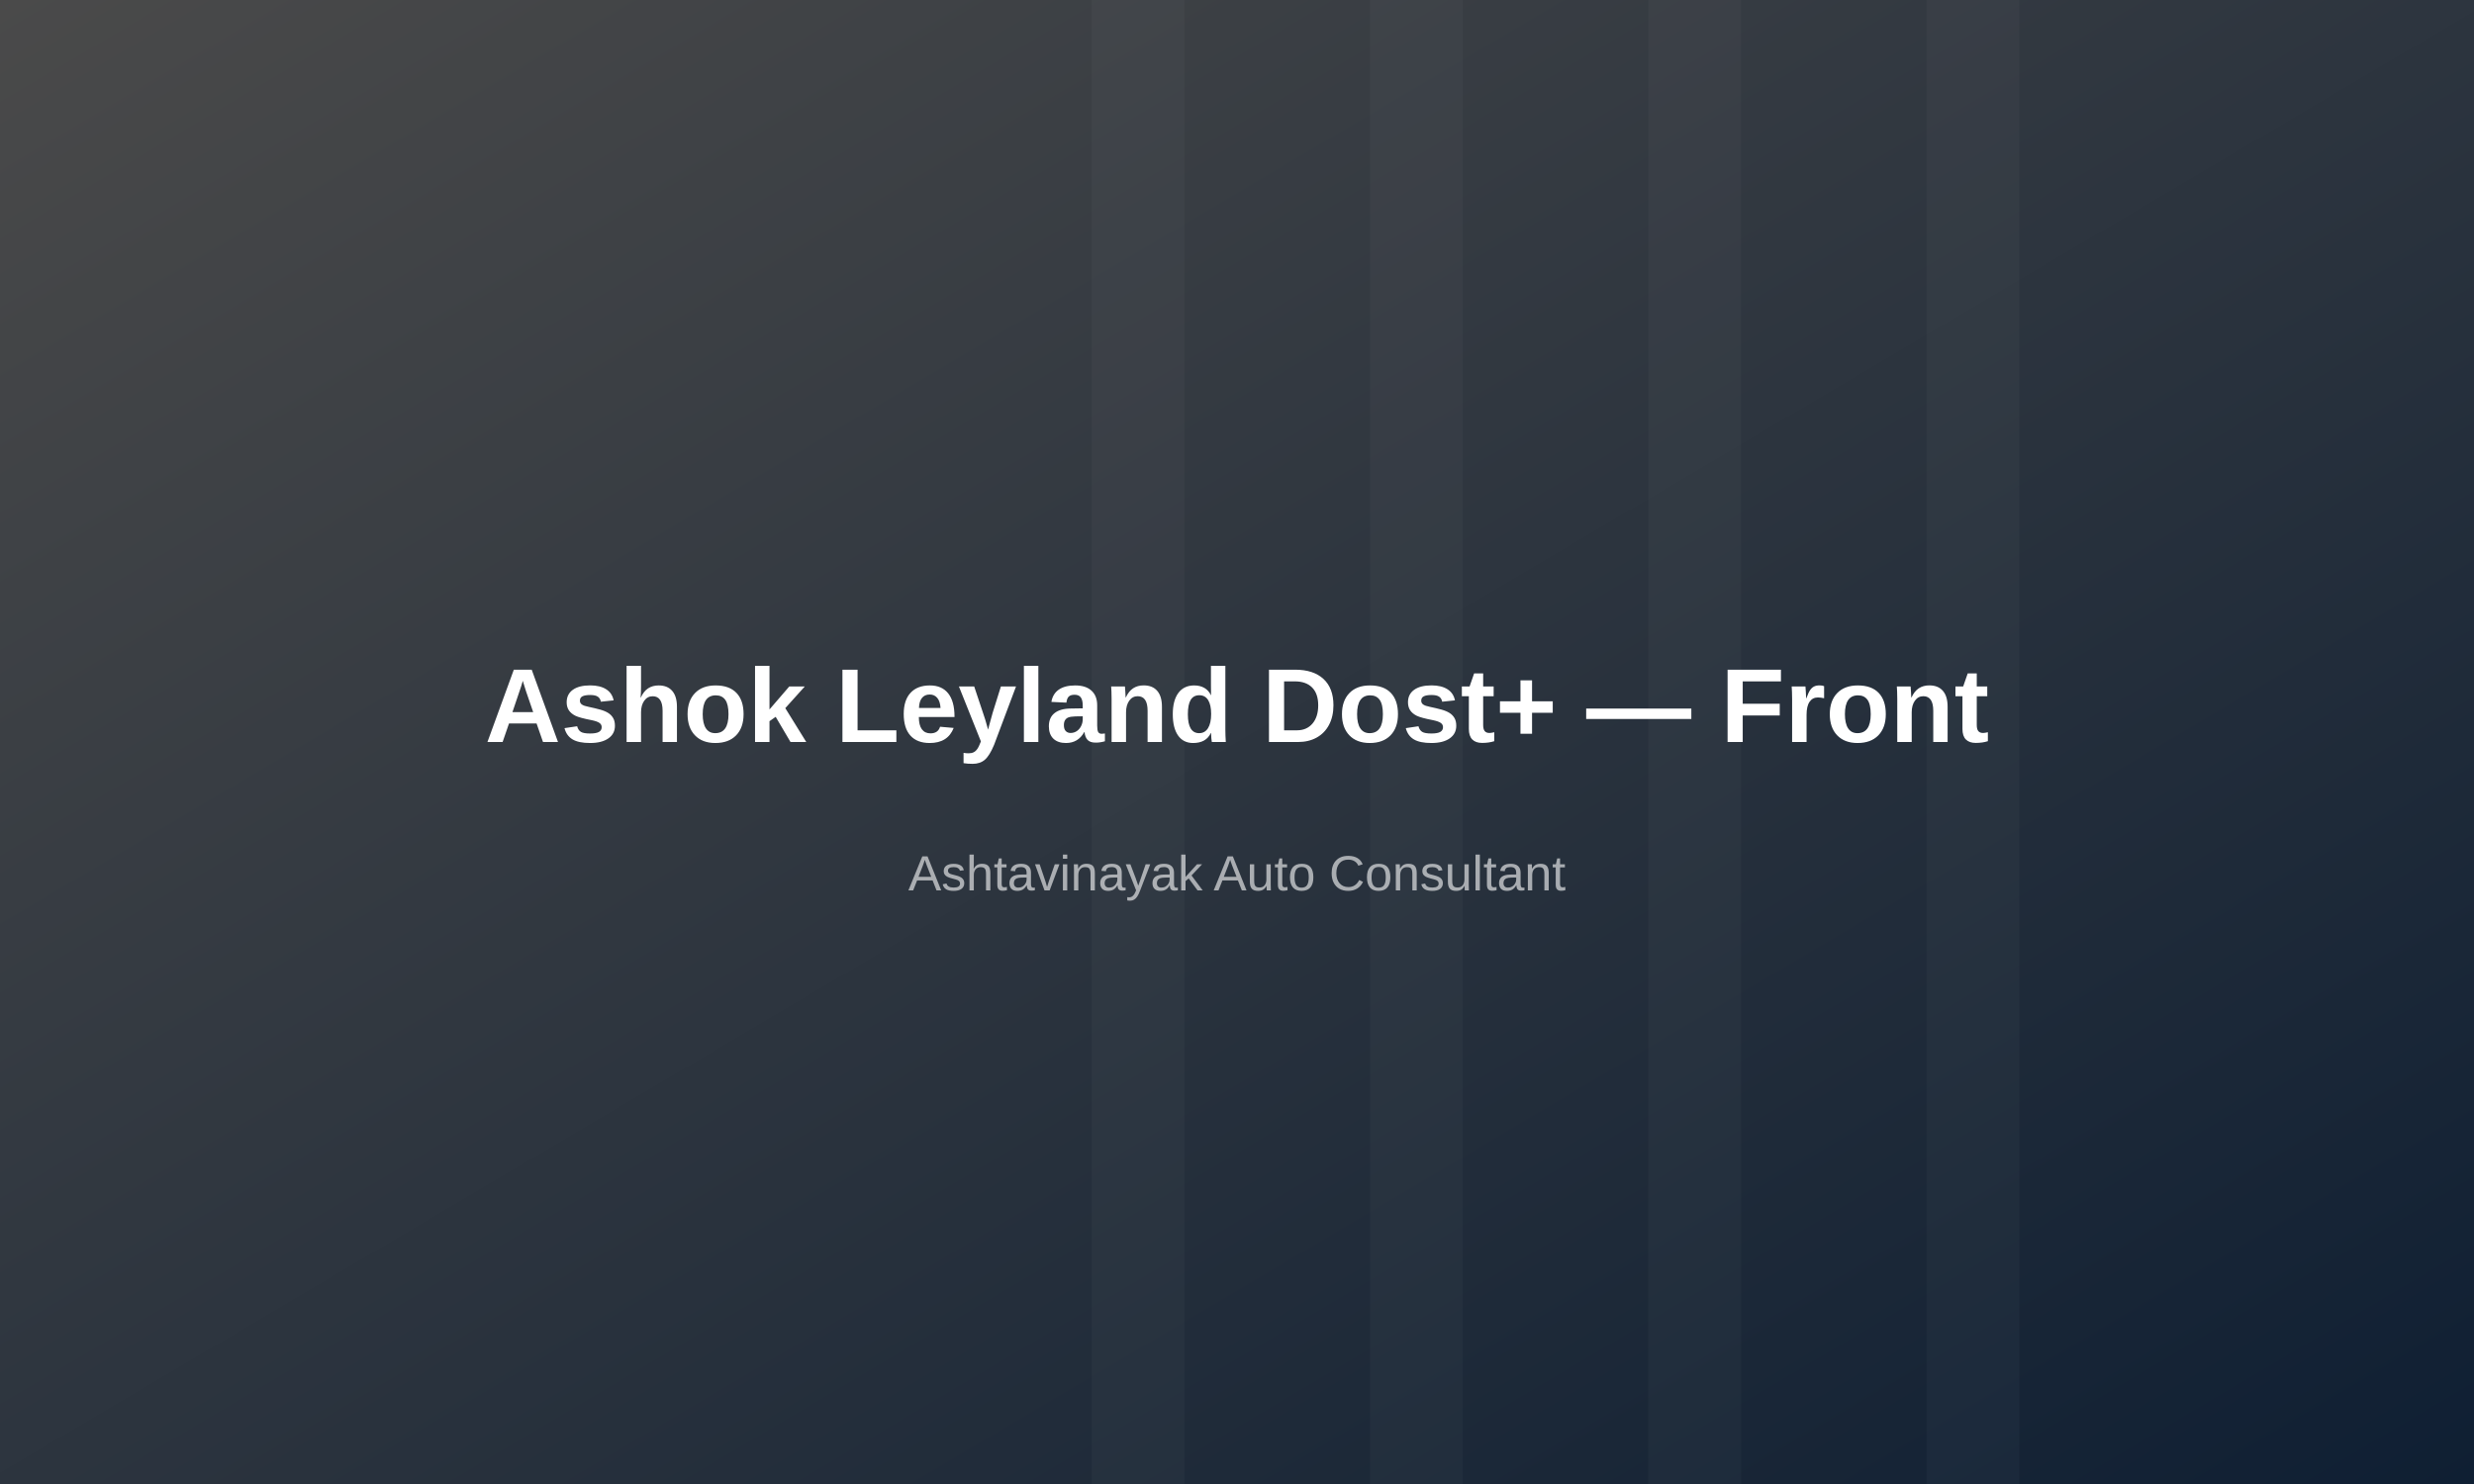
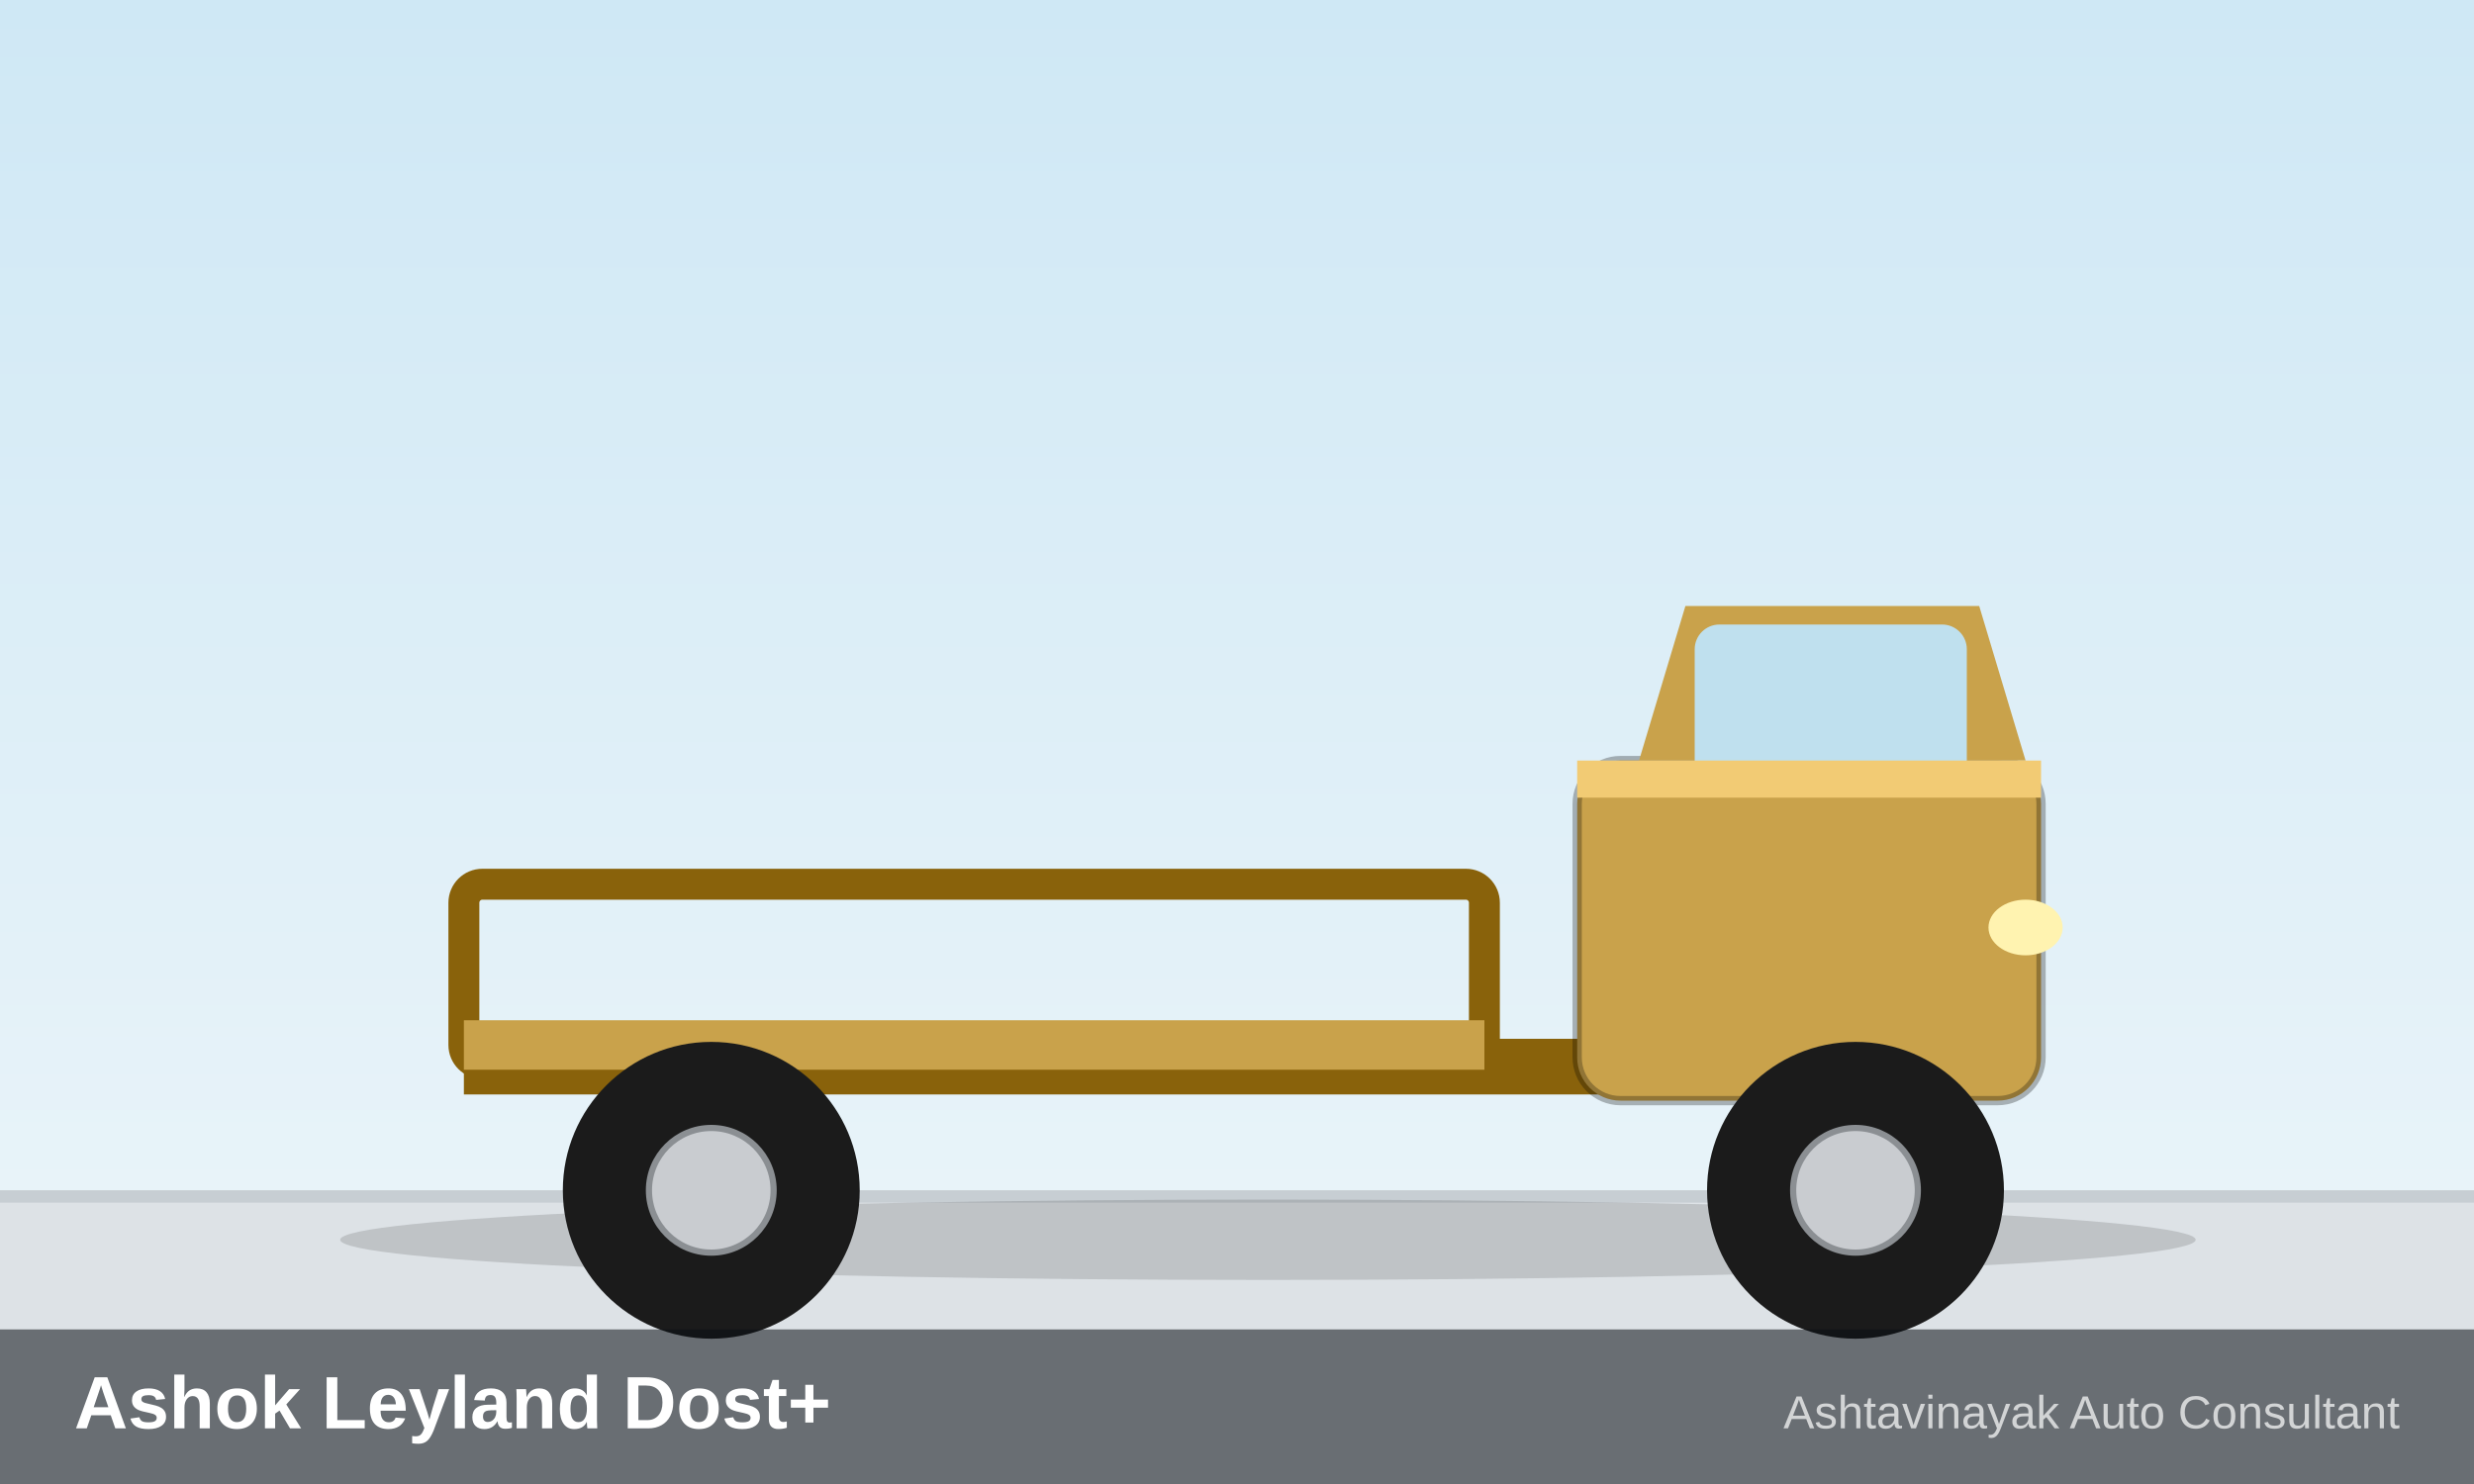
<svg xmlns="http://www.w3.org/2000/svg" width="800" height="480" viewBox="0 0 800 480">
  <defs>
-     <linearGradient id="g29" x1="0" y1="0" x2="1" y2="1">
-       <stop offset="0" stop-color="#4a4a4a" />
-       <stop offset="1" stop-color="#0f1f33" />
+     <linearGradient id="sky" x1="0" y1="0" x2="0" y2="1">
+       <stop offset="0" stop-color="#cfe8f5" />
+       <stop offset="1" stop-color="#eef6fa" />
    </linearGradient>
  </defs>
-   <rect width="800" height="480" fill="url(#g29)" />
-   <rect x="353" y="0" width="30" height="480" fill="white" opacity="0.03" />
-   <rect x="443" y="0" width="30" height="480" fill="white" opacity="0.03" />
-   <rect x="533" y="0" width="30" height="480" fill="white" opacity="0.03" />
-   <rect x="623" y="0" width="30" height="480" fill="white" opacity="0.03" />
-   <text x="50%" y="50%" text-anchor="middle" font-family="Arial, sans-serif" font-size="34" font-weight="700" fill="white">Ashok Leyland Dost+ — Front</text>
-   <text x="50%" y="60%" text-anchor="middle" font-family="Arial, sans-serif" font-size="16" fill="rgba(255,255,255,0.6)">Ashtavinayak Auto Consultant</text>
+   <rect width="800" height="480" fill="url(#sky)" />
+   <rect x="0" y="385" width="800" height="95" fill="#dde2e6" />
+   <rect x="0" y="385" width="800" height="4" fill="#c7ced3" />
+   <ellipse cx="410" cy="401" rx="300" ry="13" fill="#000" opacity="0.14" />
+   <rect x="150" y="336" width="500" height="18" fill="#89620b" />
+   <rect x="150" y="286" width="330" height="58" rx="6" fill="none" stroke="#89620b" stroke-width="10" />
+   <rect x="150" y="330" width="330" height="16" fill="#c9a24b" />
+   <rect x="510" y="246" width="150" height="110" rx="14" fill="#c9a24b" stroke="rgba(0,0,0,0.28)" stroke-width="3" />
+   <path d="M 530,246 L 545,196 L 640,196 L 655,246 Z" fill="#c9a24b" />
+   <rect x="548" y="202" width="88" height="52" rx="8" fill="#bfe0ee" />
+   <rect x="510" y="246" width="150" height="12" fill="#f2cb74" />
+   <ellipse cx="655" cy="300" rx="12" ry="9" fill="#fff3b0" />
+   <circle cx="230" cy="385" r="48" fill="#1b1b1b" />
+   <circle cx="230" cy="385" r="20.16" fill="#c9ccd0" />
+   <circle cx="230" cy="385" r="20.16" fill="none" stroke="#8b8f93" stroke-width="2" />
+   <circle cx="600" cy="385" r="48" fill="#1b1b1b" />
+   <circle cx="600" cy="385" r="20.16" fill="#c9ccd0" />
+   <circle cx="600" cy="385" r="20.16" fill="none" stroke="#8b8f93" stroke-width="2" />
+   <rect x="0" y="430" width="800" height="50" fill="rgba(10,15,20,0.55)" />
+   <text x="24" y="462" font-family="Arial, sans-serif" font-size="24" font-weight="700" fill="white">Ashok Leyland Dost+</text>
+   <text x="776" y="462" text-anchor="end" font-family="Arial, sans-serif" font-size="15" fill="rgba(255,255,255,0.7)">Ashtavinayak Auto Consultant</text>
</svg>
